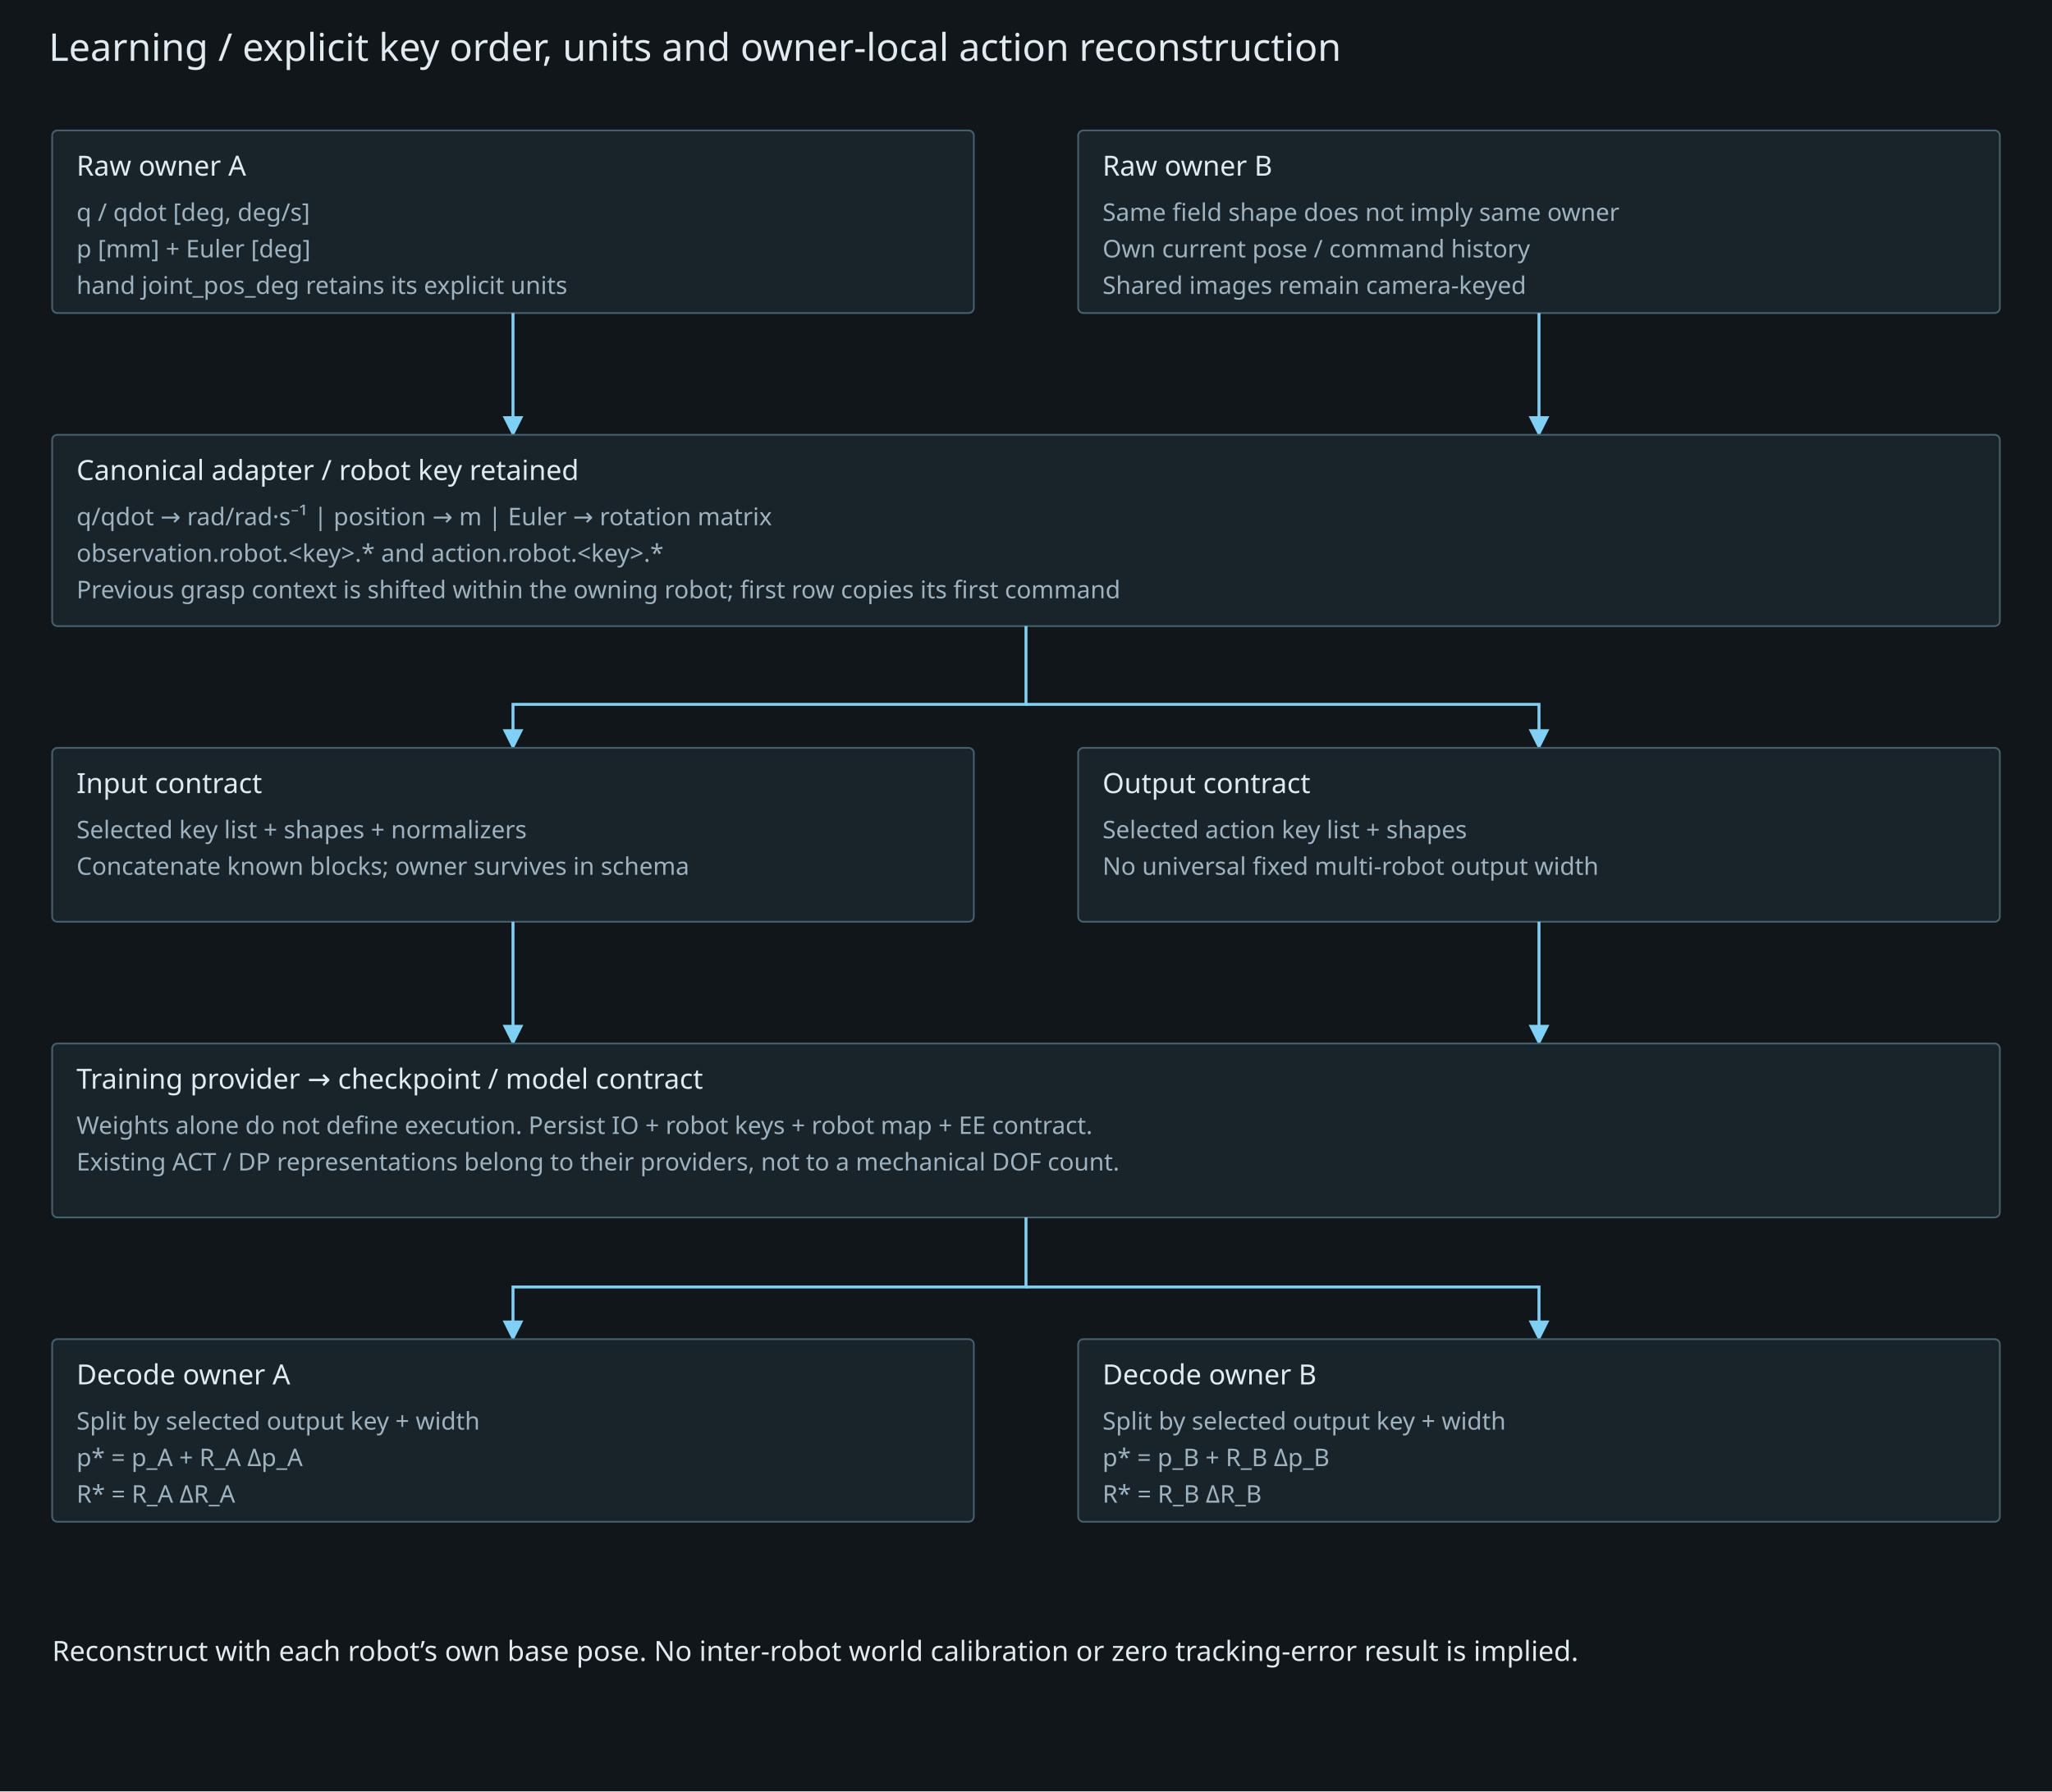
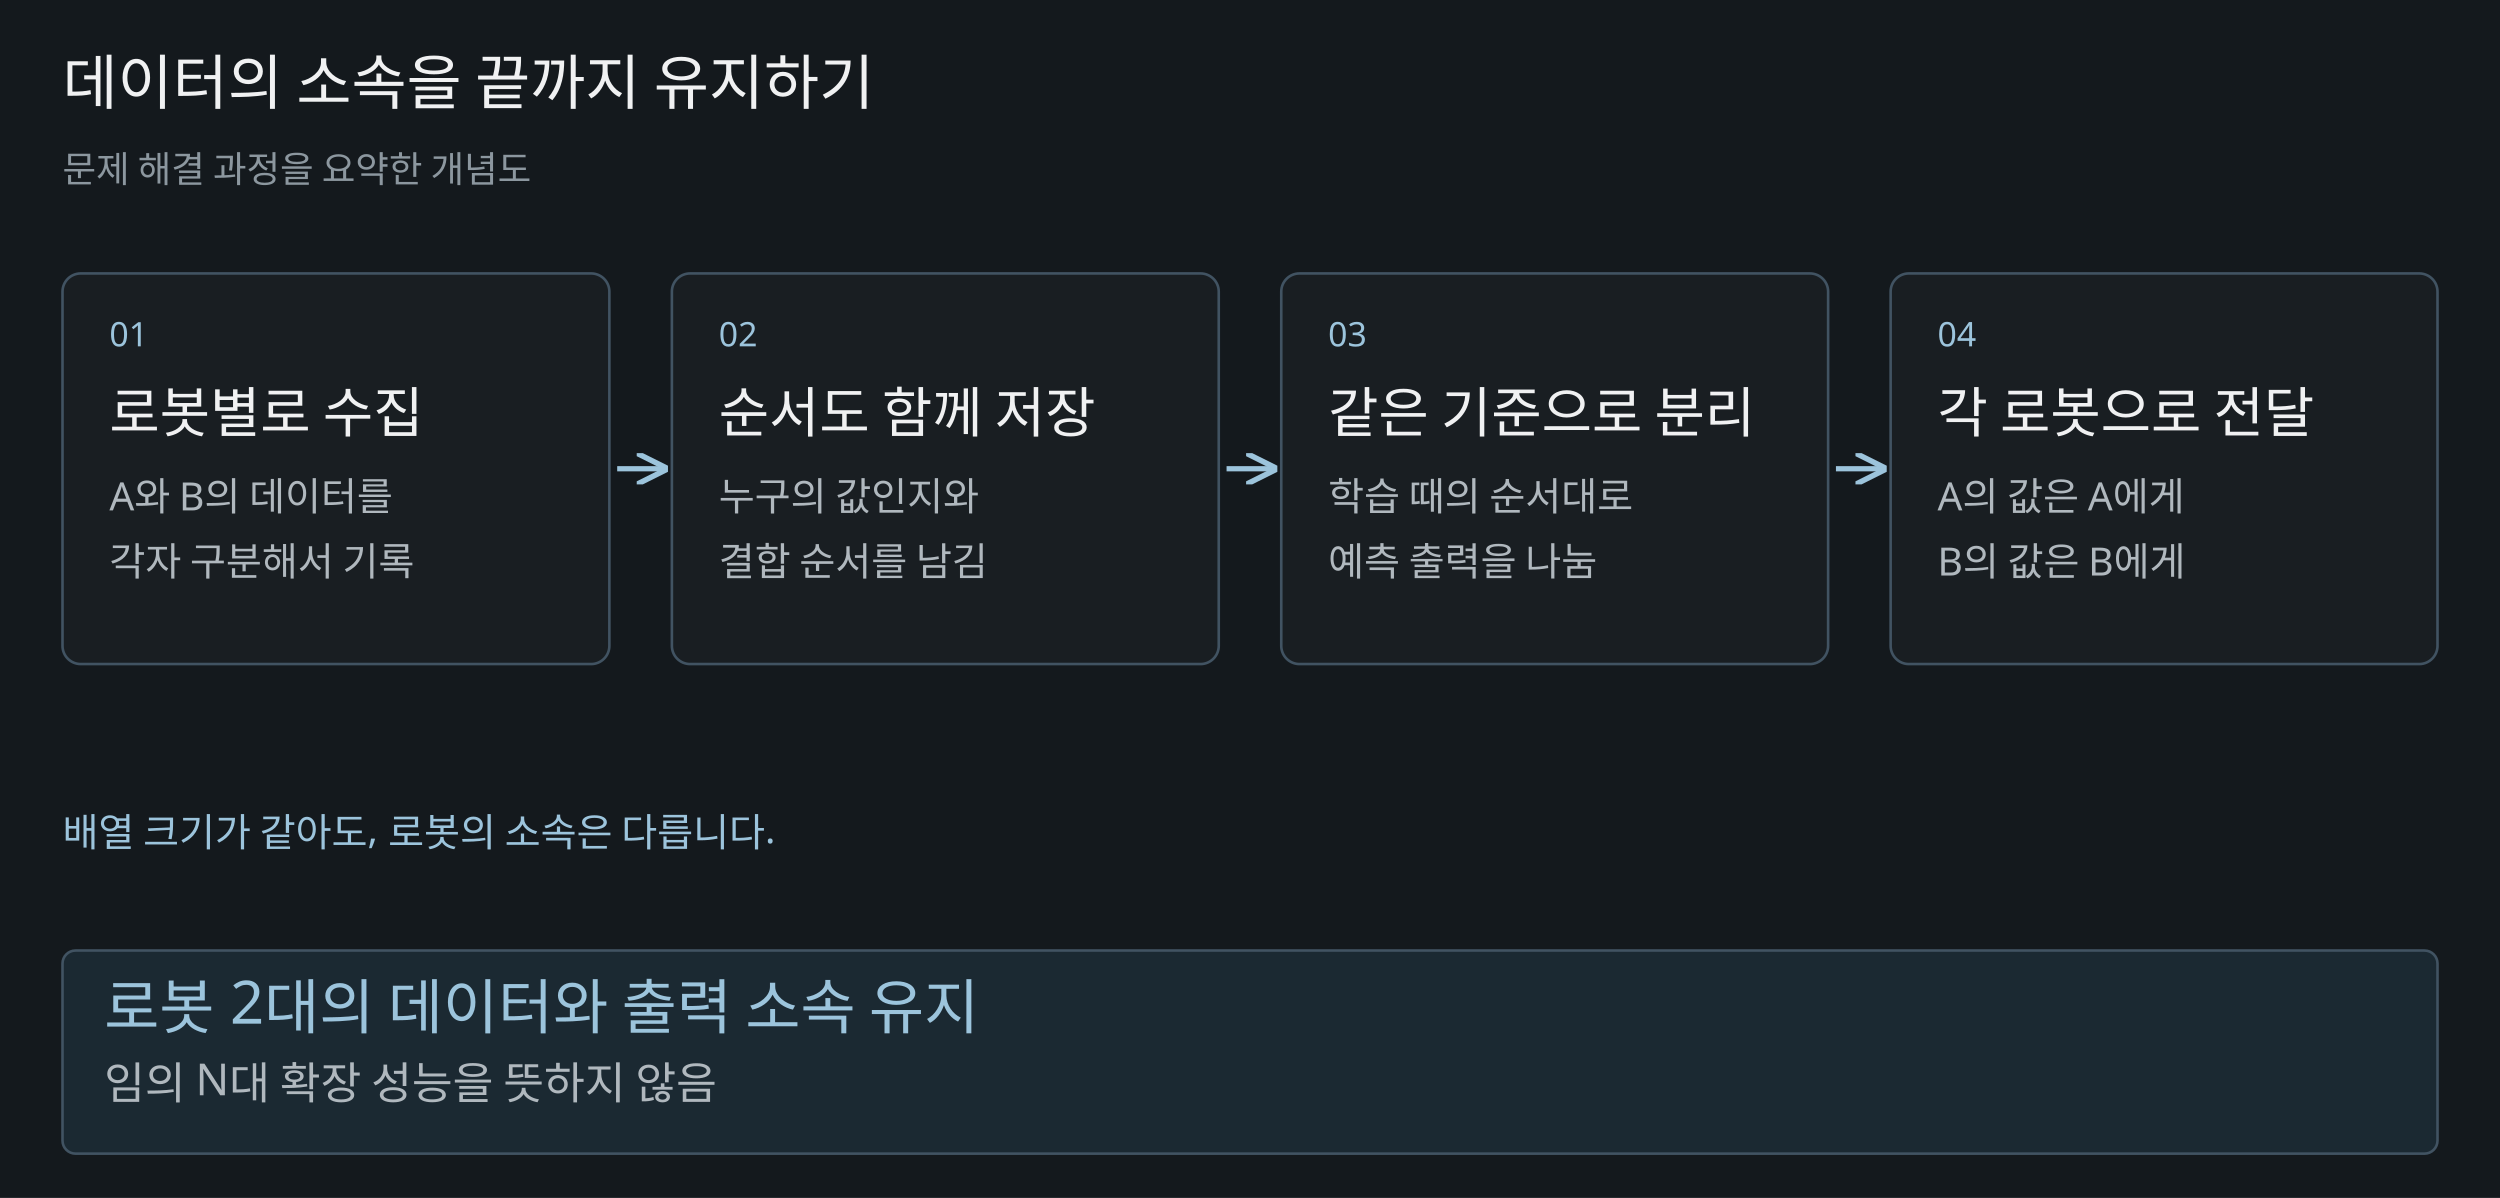
- <svg xmlns="http://www.w3.org/2000/svg" viewBox="0 0 1180 1030" width="1180" height="1030" style="max-width:100%;height:auto" role="img" aria-labelledby="title">
+ <svg xmlns="http://www.w3.org/2000/svg" viewBox="0 0 960 460" role="img" aria-labelledby="title">
  <defs>
-     <marker id="arrow" viewBox="0 0 10 10" refX="9" refY="5" markerWidth="7" markerHeight="7" orient="auto-start-reverse">
-       <path d="M0 0L10 5L0 10" fill="#80d0f5" />
+     <marker id="arrow" viewBox="0 0 8 8" refX="7" refY="4" markerWidth="6" markerHeight="6" orient="auto">
+       <path d="M0 0L8 4L0 8" fill="none" stroke="#9cc4dc" stroke-width="1.4" />
    </marker>
  </defs>
-   <rect width="100%" height="100%" fill="#101619" />
-   <text x="28" y="35" fill="#e1eaf0" font-size="22" font-family="Segoe UI,Malgun Gothic,sans-serif">Learning / explicit key order, units and owner-local action reconstruction</text>
-   <rect x="30" y="75" width="530" height="105" rx="3" fill="#18232a" stroke="#47606e" />
-   <text x="44" y="101" fill="#e1eaf0" font-size="16" font-family="Segoe UI,Malgun Gothic,sans-serif">Raw owner A</text>
-   <text x="44" y="127" fill="#9eb2bf" font-size="14" font-family="Segoe UI,Malgun Gothic,sans-serif">q / qdot [deg, deg/s]</text>
-   <text x="44" y="148" fill="#9eb2bf" font-size="14" font-family="Segoe UI,Malgun Gothic,sans-serif">p [mm] + Euler [deg]</text>
-   <text x="44" y="169" fill="#9eb2bf" font-size="14" font-family="Segoe UI,Malgun Gothic,sans-serif">hand joint_pos_deg retains its explicit units</text>
-   <rect x="620" y="75" width="530" height="105" rx="3" fill="#18232a" stroke="#47606e" />
-   <text x="634" y="101" fill="#e1eaf0" font-size="16" font-family="Segoe UI,Malgun Gothic,sans-serif">Raw owner B</text>
-   <text x="634" y="127" fill="#9eb2bf" font-size="14" font-family="Segoe UI,Malgun Gothic,sans-serif">Same field shape does not imply same owner</text>
-   <text x="634" y="148" fill="#9eb2bf" font-size="14" font-family="Segoe UI,Malgun Gothic,sans-serif">Own current pose / command history</text>
-   <text x="634" y="169" fill="#9eb2bf" font-size="14" font-family="Segoe UI,Malgun Gothic,sans-serif">Shared images remain camera-keyed</text>
-   <path d="M295 180V250" fill="none" stroke="#80d0f5" stroke-width="1.7" marker-end="url(#arrow)" />
-   <path d="M885 180V250" fill="none" stroke="#80d0f5" stroke-width="1.7" marker-end="url(#arrow)" />
-   <rect x="30" y="250" width="1120" height="110" rx="3" fill="#18232a" stroke="#47606e" />
-   <text x="44" y="276" fill="#e1eaf0" font-size="16" font-family="Segoe UI,Malgun Gothic,sans-serif">Canonical adapter / robot key retained</text>
-   <text x="44" y="302" fill="#9eb2bf" font-size="14" font-family="Segoe UI,Malgun Gothic,sans-serif">q/qdot → rad/rad·s⁻¹ | position → m | Euler → rotation matrix</text>
-   <text x="44" y="323" fill="#9eb2bf" font-size="14" font-family="Segoe UI,Malgun Gothic,sans-serif">observation.robot.&lt;key&gt;.* and action.robot.&lt;key&gt;.*</text>
-   <text x="44" y="344" fill="#9eb2bf" font-size="14" font-family="Segoe UI,Malgun Gothic,sans-serif">Previous grasp context is shifted within the owning robot; first row copies its first command</text>
-   <path d="M590 360V405H295V430" fill="none" stroke="#80d0f5" stroke-width="1.7" marker-end="url(#arrow)" />
-   <path d="M590 405H885V430" fill="none" stroke="#80d0f5" stroke-width="1.7" marker-end="url(#arrow)" />
-   <rect x="30" y="430" width="530" height="100" rx="3" fill="#18232a" stroke="#47606e" />
-   <text x="44" y="456" fill="#e1eaf0" font-size="16" font-family="Segoe UI,Malgun Gothic,sans-serif">Input contract</text>
-   <text x="44" y="482" fill="#9eb2bf" font-size="14" font-family="Segoe UI,Malgun Gothic,sans-serif">Selected key list + shapes + normalizers</text>
-   <text x="44" y="503" fill="#9eb2bf" font-size="14" font-family="Segoe UI,Malgun Gothic,sans-serif">Concatenate known blocks; owner survives in schema</text>
-   <rect x="620" y="430" width="530" height="100" rx="3" fill="#18232a" stroke="#47606e" />
-   <text x="634" y="456" fill="#e1eaf0" font-size="16" font-family="Segoe UI,Malgun Gothic,sans-serif">Output contract</text>
-   <text x="634" y="482" fill="#9eb2bf" font-size="14" font-family="Segoe UI,Malgun Gothic,sans-serif">Selected action key list + shapes</text>
-   <text x="634" y="503" fill="#9eb2bf" font-size="14" font-family="Segoe UI,Malgun Gothic,sans-serif">No universal fixed multi-robot output width</text>
-   <path d="M295 530V600" fill="none" stroke="#80d0f5" stroke-width="1.7" marker-end="url(#arrow)" />
-   <path d="M885 530V600" fill="none" stroke="#80d0f5" stroke-width="1.7" marker-end="url(#arrow)" />
-   <rect x="30" y="600" width="1120" height="100" rx="3" fill="#18232a" stroke="#47606e" />
-   <text x="44" y="626" fill="#e1eaf0" font-size="16" font-family="Segoe UI,Malgun Gothic,sans-serif">Training provider → checkpoint / model contract</text>
-   <text x="44" y="652" fill="#9eb2bf" font-size="14" font-family="Segoe UI,Malgun Gothic,sans-serif">Weights alone do not define execution. Persist IO + robot keys + robot map + EE contract.</text>
-   <text x="44" y="673" fill="#9eb2bf" font-size="14" font-family="Segoe UI,Malgun Gothic,sans-serif">Existing ACT / DP representations belong to their providers, not to a mechanical DOF count.</text>
-   <path d="M590 700V740H295V770" fill="none" stroke="#80d0f5" stroke-width="1.7" marker-end="url(#arrow)" />
-   <path d="M590 740H885V770" fill="none" stroke="#80d0f5" stroke-width="1.7" marker-end="url(#arrow)" />
-   <rect x="30" y="770" width="530" height="105" rx="3" fill="#18232a" stroke="#47606e" />
-   <text x="44" y="796" fill="#e1eaf0" font-size="16" font-family="Segoe UI,Malgun Gothic,sans-serif">Decode owner A</text>
-   <text x="44" y="822" fill="#9eb2bf" font-size="14" font-family="Segoe UI,Malgun Gothic,sans-serif">Split by selected output key + width</text>
-   <text x="44" y="843" fill="#9eb2bf" font-size="14" font-family="Segoe UI,Malgun Gothic,sans-serif">p* = p_A + R_A Δp_A</text>
-   <text x="44" y="864" fill="#9eb2bf" font-size="14" font-family="Segoe UI,Malgun Gothic,sans-serif">R* = R_A ΔR_A</text>
-   <rect x="620" y="770" width="530" height="105" rx="3" fill="#18232a" stroke="#47606e" />
-   <text x="634" y="796" fill="#e1eaf0" font-size="16" font-family="Segoe UI,Malgun Gothic,sans-serif">Decode owner B</text>
-   <text x="634" y="822" fill="#9eb2bf" font-size="14" font-family="Segoe UI,Malgun Gothic,sans-serif">Split by selected output key + width</text>
-   <text x="634" y="843" fill="#9eb2bf" font-size="14" font-family="Segoe UI,Malgun Gothic,sans-serif">p* = p_B + R_B Δp_B</text>
-   <text x="634" y="864" fill="#9eb2bf" font-size="14" font-family="Segoe UI,Malgun Gothic,sans-serif">R* = R_B ΔR_B</text>
-   <text x="30" y="955" fill="#e1eaf0" font-size="16" font-family="Segoe UI,Malgun Gothic,sans-serif">Reconstruct with each robot’s own base pose. No inter-robot world calibration or zero tracking-error result is implied.</text>
+   <rect width="960" height="460" fill="#14191d" />
+   <g font-family="Malgun Gothic,Pretendard,sans-serif">
+     <text x="24" y="40" font-size="23" fill="#f0f1f2" text-anchor="start">데이터의 소속을 끝까지 유지하기</text>
+     <text x="24" y="70" font-size="14" fill="#8c979f" text-anchor="start">문제 해결 과정을 요약한 개념도</text>
+     <rect x="24" y="105" width="210" height="150" rx="7" fill="#191e22" stroke="#415362" />
+     <text x="42" y="133" font-size="13" fill="#9cc4dc" text-anchor="start">01</text>
+     <text x="42" y="166" font-size="21" fill="#f0f1f2" text-anchor="start">로봇별로 수집</text>
+     <text x="42" y="196" font-size="15" fill="#b0b8be" text-anchor="start">A와 B의 데이터를</text>
+     <text x="42" y="221" font-size="15" fill="#b0b8be" text-anchor="start">각자 구분해서 기록</text>
+     <path d="M237 180L255 180" fill="none" stroke="#9cc4dc" stroke-width="2" marker-end="url(#arrow)" />
+     <rect x="258" y="105" width="210" height="150" rx="7" fill="#191e22" stroke="#415362" />
+     <text x="276" y="133" font-size="13" fill="#9cc4dc" text-anchor="start">02</text>
+     <text x="276" y="166" font-size="21" fill="#f0f1f2" text-anchor="start">순서도 함께 저장</text>
+     <text x="276" y="196" font-size="15" fill="#b0b8be" text-anchor="start">누구의 값인지와</text>
+     <text x="276" y="221" font-size="15" fill="#b0b8be" text-anchor="start">결합 순서를 남김</text>
+     <path d="M471 180L489 180" fill="none" stroke="#9cc4dc" stroke-width="2" marker-end="url(#arrow)" />
+     <rect x="492" y="105" width="210" height="150" rx="7" fill="#191e22" stroke="#415362" />
+     <text x="510" y="133" font-size="13" fill="#9cc4dc" text-anchor="start">03</text>
+     <text x="510" y="166" font-size="21" fill="#f0f1f2" text-anchor="start">같은 기준으로 분리</text>
+     <text x="510" y="196" font-size="15" fill="#b0b8be" text-anchor="start">학습 때의 순서대로</text>
+     <text x="510" y="221" font-size="15" fill="#b0b8be" text-anchor="start">예측 출력을 나눔</text>
+     <path d="M705 180L723 180" fill="none" stroke="#9cc4dc" stroke-width="2" marker-end="url(#arrow)" />
+     <rect x="726" y="105" width="210" height="150" rx="7" fill="#191e22" stroke="#415362" />
+     <text x="744" y="133" font-size="13" fill="#9cc4dc" text-anchor="start">04</text>
+     <text x="744" y="166" font-size="21" fill="#f0f1f2" text-anchor="start">각 로봇으로 전달</text>
+     <text x="744" y="196" font-size="15" fill="#b0b8be" text-anchor="start">A의 값은 A에게</text>
+     <text x="744" y="221" font-size="15" fill="#b0b8be" text-anchor="start">B의 값은 B에게</text>
+     <text x="24" y="325" font-size="15" fill="#9cc4dc" text-anchor="start">배열 크기가 같아도, 로봇의 소속은 다릅니다.</text>
+   </g>
+   <g font-family="Malgun Gothic,Pretendard,sans-serif">
+     <rect x="24" y="365" width="912" height="78" rx="5" fill="#1b2932" stroke="#415362" />
+     <text x="40" y="395" font-size="23" fill="#9cc4dc">로봇 2대의 데이터와 출력 소속 유지</text>
+     <text x="40" y="422" font-size="17" fill="#b0b8be">임의 N대 확장 성능을 뜻하지 않음</text>
+   </g>
</svg>
